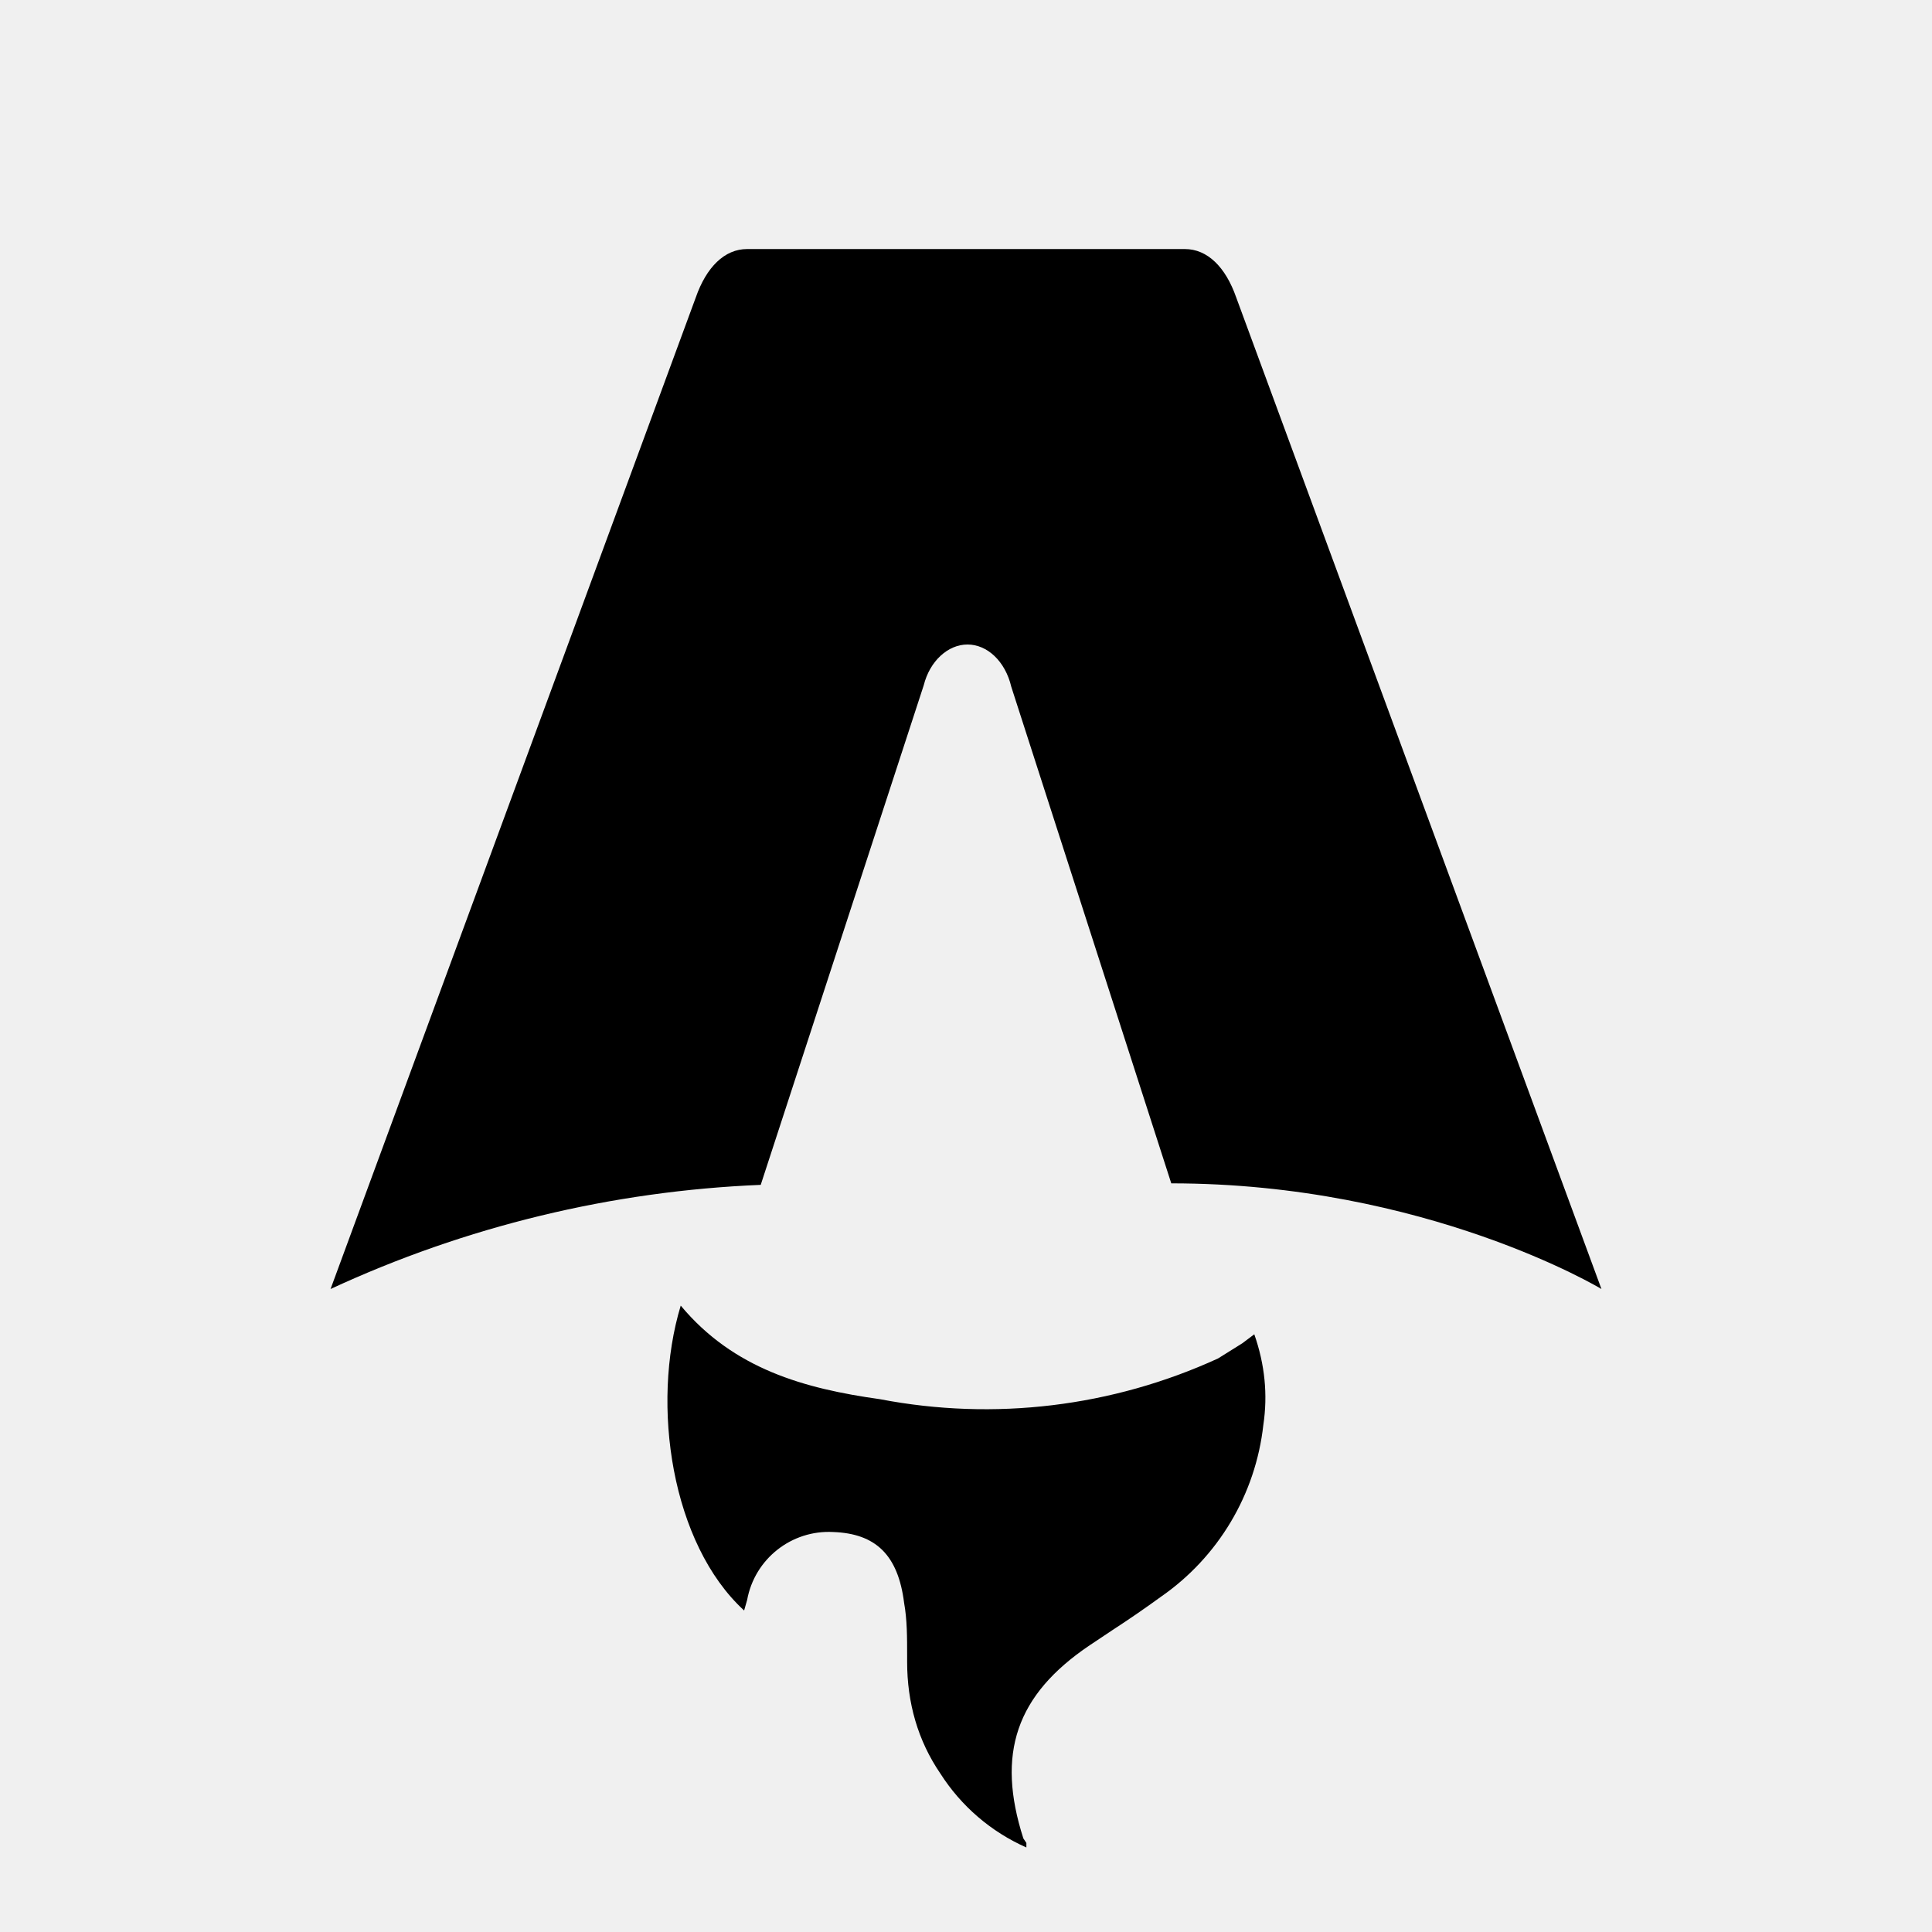
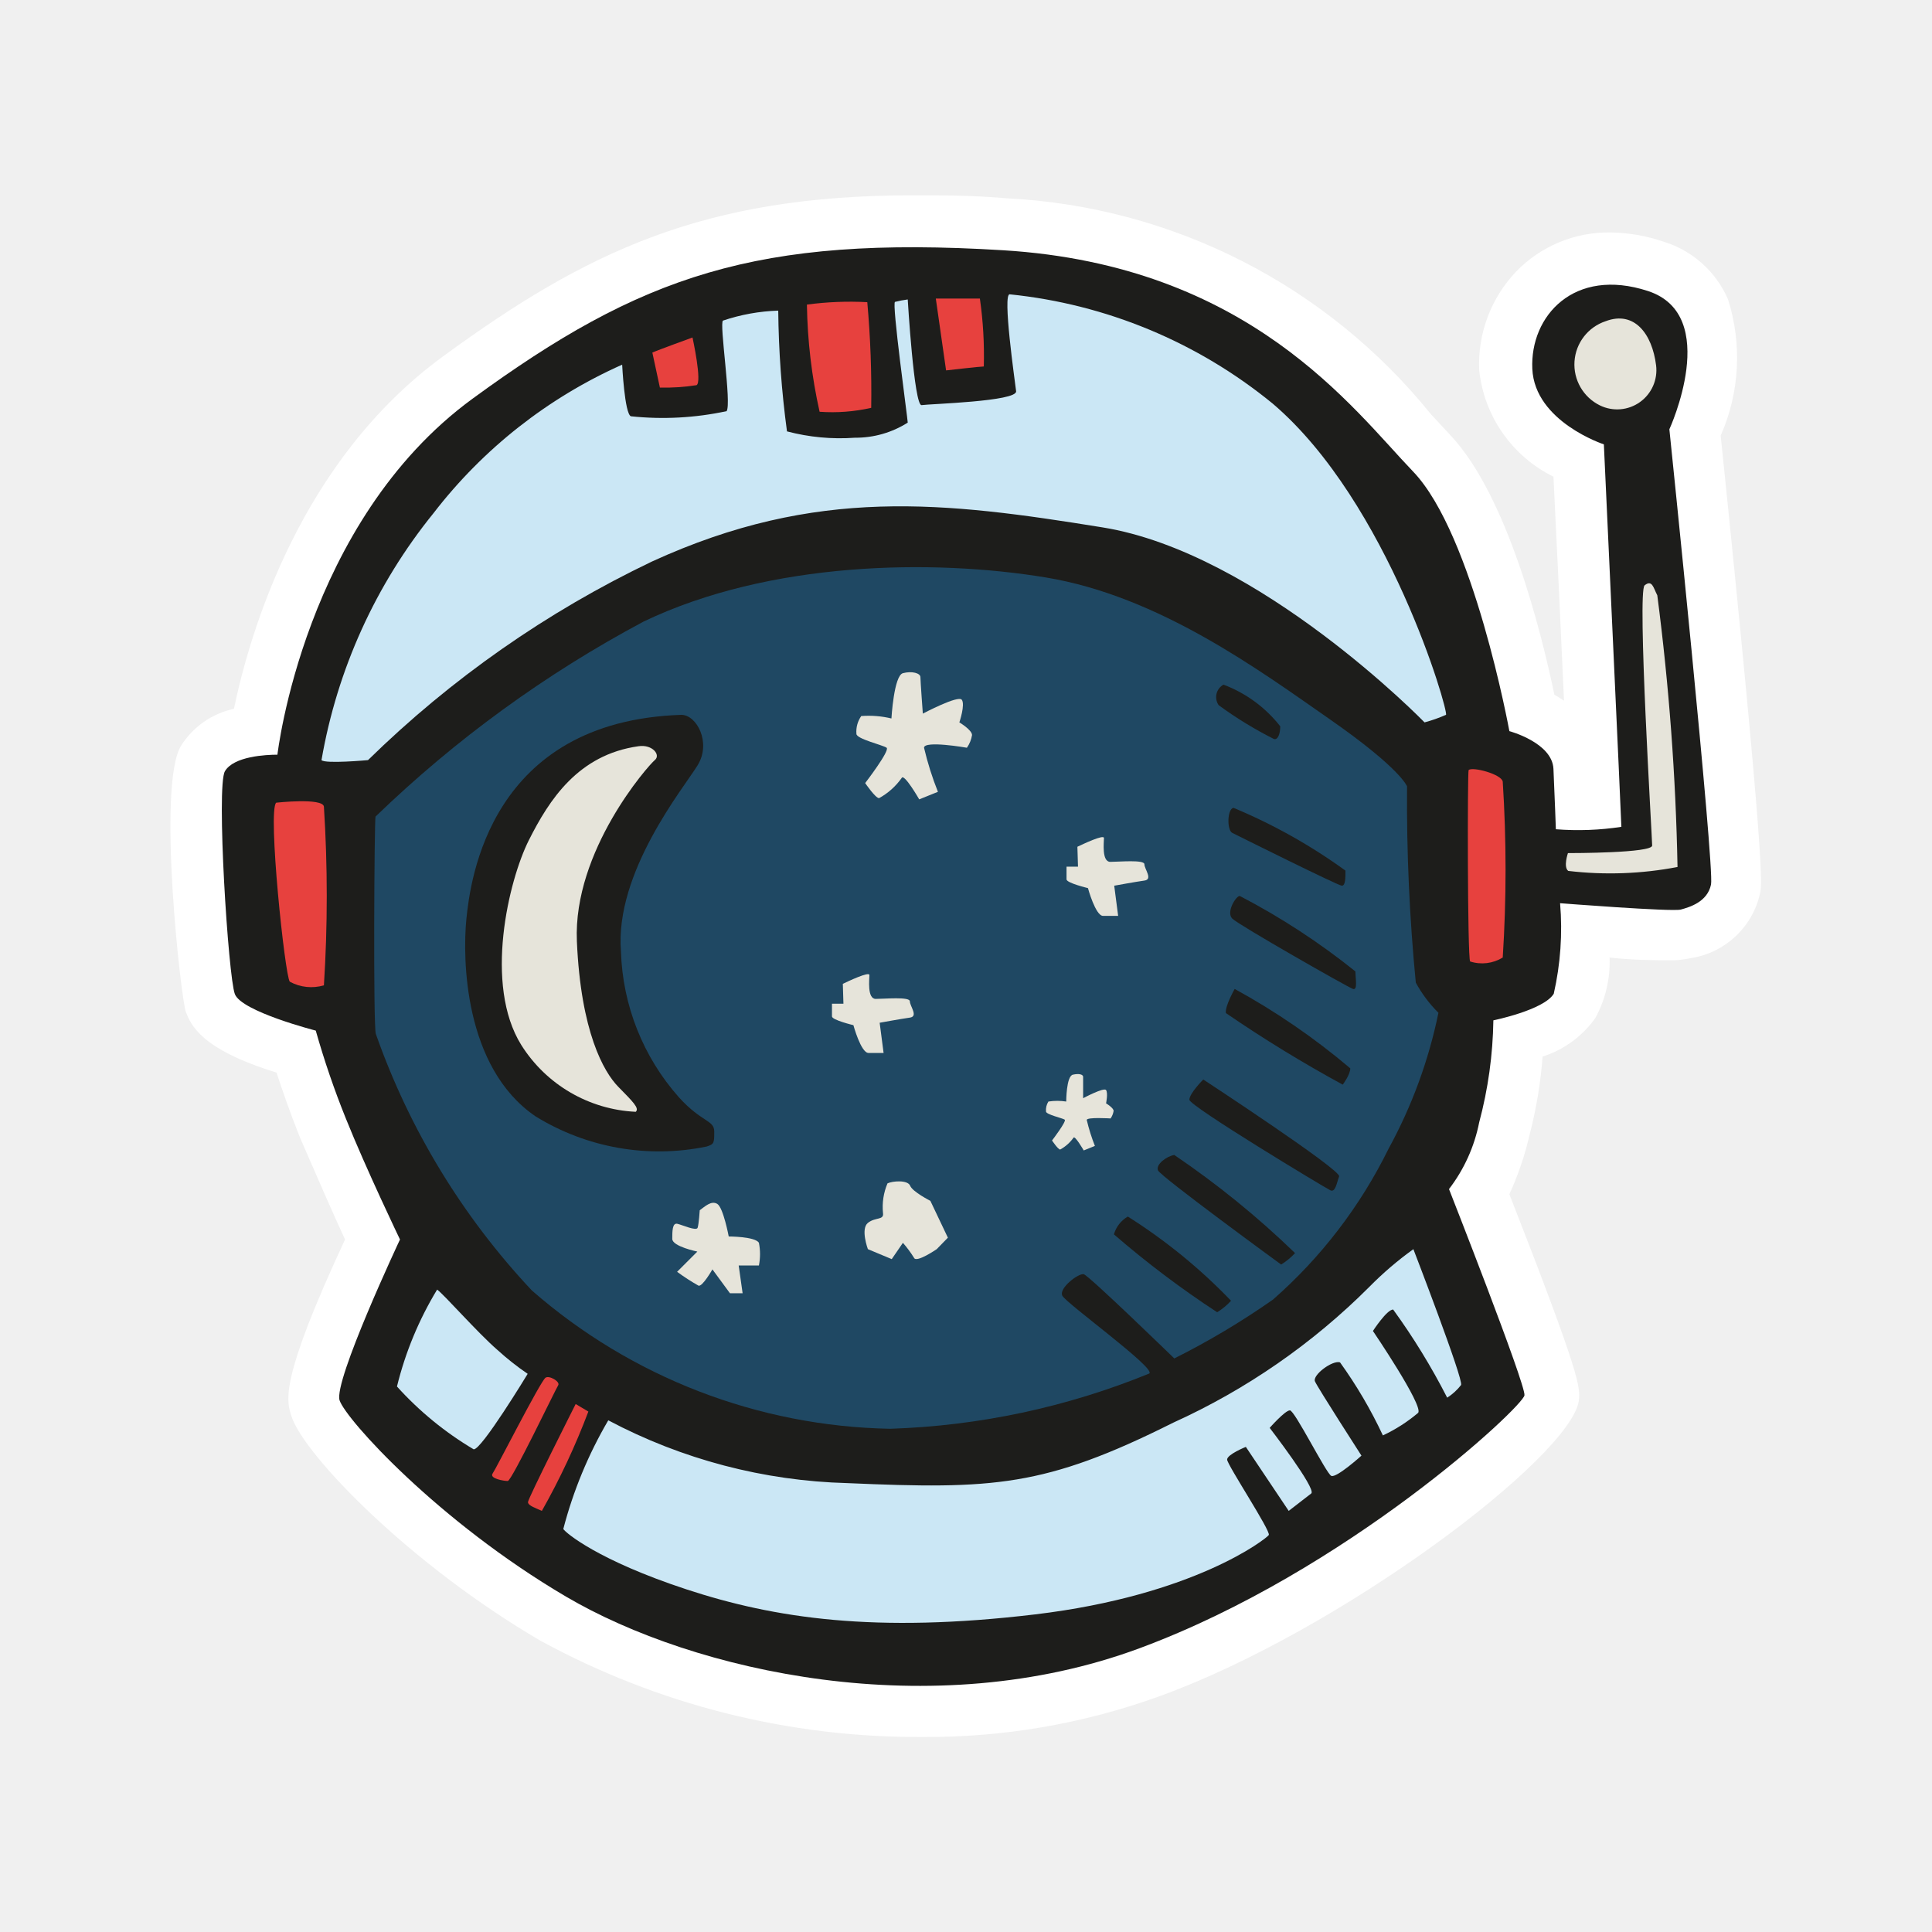
- <svg xmlns="http://www.w3.org/2000/svg" fill="none" viewBox="0 0 128 128">
-   <path d="M50.4 78.5a75.1 75.1 0 0 0-28.5 6.9l24.2-65.7c.7-2 1.9-3.2 3.4-3.2h29c1.5 0 2.7 1.2 3.4 3.2l24.2 65.7s-11.6-7-28.5-7L67 45.5c-.4-1.7-1.6-2.8-2.9-2.8-1.3 0-2.5 1.1-2.9 2.7L50.4 78.5Zm-1.1 28.2Zm-4.2-20.2c-2 6.6-.6 15.8 4.2 20.2a17.5 17.5 0 0 1 .2-.7 5.5 5.5 0 0 1 5.7-4.5c2.8.1 4.3 1.5 4.7 4.7.2 1.1.2 2.3.2 3.5v.4c0 2.7.7 5.2 2.2 7.4a13 13 0 0 0 5.7 4.9v-.3l-.2-.3c-1.8-5.6-.5-9.5 4.4-12.8l1.5-1a73 73 0 0 0 3.2-2.2 16 16 0 0 0 6.8-11.4c.3-2 .1-4-.6-6l-.8.6-1.6 1a37 37 0 0 1-22.4 2.7c-5-.7-9.7-2-13.2-6.2Z" />
-   <style>
-         path { fill: #000; }
-         @media (prefers-color-scheme: dark) {
-             path { fill: #FFF; }
-         }
-     </style>
+ <svg xmlns="http://www.w3.org/2000/svg" id="Layer_1" data-name="Layer 1" width="64" height="64" viewBox="0 0 64 64">
+   <defs>
+     <style>.cls-1{fill:#fff;}.cls-2{fill:#1d1d1b;}.cls-3{fill:#e7413e;}.cls-4{fill:#e6e4da;}.cls-5{fill:#cbe7f5;}.cls-6{fill:#1f4863;}</style>
+   </defs>
+   <g id="astronaut-helmet">
+     <path class="cls-1" d="M30.53,57.54a26.12,26.12,0,0,1-12.61-3.18c-4.31-2.51-7.83-6.14-8.26-7.43-.18-.54-.4-1.21,1.77-5.87-.39-.84-1-2.24-1.49-3.37-.34-.85-.6-1.61-.78-2.16-2.55-.78-2.84-1.61-3-2S5.19,26,6,24.7a2.75,2.75,0,0,1,1.75-1.22c.53-2.55,2.19-8.21,6.92-11.67s8.62-5.34,15.57-5.34c1,0,2,0,3.12.1A19.29,19.29,0,0,1,47.4,13.72l.65.7c1.88,2,3,6.48,3.44,8.59l.32.2c-.1-2.24-.23-5-.35-7.42A4.45,4.45,0,0,1,49,12.26,4.45,4.45,0,0,1,50.22,9a4.26,4.26,0,0,1,3.13-1.3A5.7,5.7,0,0,1,55.09,8a3.42,3.42,0,0,1,2.15,1.91A6.38,6.38,0,0,1,57,14.43c1.48,14.35,1.37,14.87,1.3,15.18A2.78,2.78,0,0,1,56,31.74a2.7,2.7,0,0,1-.68.07c-.44,0-1.23,0-2-.09a3.89,3.89,0,0,1-.47,2A3.41,3.41,0,0,1,51.1,35a14.62,14.62,0,0,1-.43,2.59A10.23,10.23,0,0,1,50,39.56c2.38,6.08,2.35,6.39,2.3,6.85C52,48.28,44.45,54,38.41,56.19A22.65,22.65,0,0,1,30.53,57.54Z" />
+     <path class="cls-2" d="M9.19,25s.88-7.71,6.46-11.79,9.42-5.42,17.58-4.92,11.58,5.25,13.58,7.33S50,24.22,50,24.22s1.42.38,1.46,1.25.08,2,.08,2a9.44,9.44,0,0,0,2.17-.08c0-.17-.58-12.67-.58-12.67s-2.29-.75-2.37-2.5,1.38-3.38,3.83-2.58.71,4.58.71,4.58,1.5,14.5,1.38,15.08-.71.75-1,.83-4-.21-4-.21a9.81,9.81,0,0,1-.21,3c-.33.54-2,.88-2,.88A13.9,13.9,0,0,1,49,37.18a5.32,5.32,0,0,1-1,2.21s2.54,6.46,2.5,6.83-5.87,5.83-12.75,8.38-14.75.79-19-1.71-7.29-5.87-7.5-6.5,2-5.33,2-5.33-1.12-2.33-1.79-4a28.51,28.51,0,0,1-1-2.92S8,33.51,7.78,32.93s-.62-6.88-.33-7.38S8.82,25,9.19,25Z" />
+     <path class="cls-3" d="M9.15,26.59s1.54-.17,1.58.13a46.49,46.49,0,0,1,0,5.92,1.48,1.48,0,0,1-1.13-.12C9.44,32.34,8.86,26.84,9.15,26.59Z" />
+     <path class="cls-3" d="M48.65,25.51c.12-.12,1.08.13,1.13.38a45.42,45.42,0,0,1,0,5.83,1.3,1.3,0,0,1-1.08.13C48.61,31.72,48.61,25.55,48.65,25.51Z" />
+     <path class="cls-4" d="M53.19,10.64c.95-.36,1.54.42,1.67,1.46A1.3,1.3,0,0,1,53,13.43,1.51,1.51,0,0,1,53.19,10.64Z" />
+     <path class="cls-4" d="M51.94,28.26c.13,0,2.79,0,2.79-.25s-.5-8.42-.25-8.62.29.08.42.33a81.73,81.73,0,0,1,.67,9,11.81,11.81,0,0,1-3.62.13C51.78,28.72,51.94,28.26,51.94,28.26Z" />
+     <path class="cls-5" d="M12.19,25.18s-1.42.13-1.54,0A17.8,17.8,0,0,1,14.36,17a16.22,16.22,0,0,1,6.25-4.92s.08,1.63.29,1.71a10.07,10.07,0,0,0,3.17-.17c.17-.25-.25-2.92-.12-3a6.35,6.35,0,0,1,1.83-.33,32.37,32.37,0,0,0,.29,4,6.86,6.86,0,0,0,2.25.21A3.22,3.22,0,0,0,30.07,14c0-.12-.54-4-.42-4a3.49,3.49,0,0,1,.42-.08s.21,3.54.46,3.5,3.17-.12,3.13-.46-.46-3.25-.21-3.21a16.38,16.38,0,0,1,8.71,3.62C46,16.64,48,23.59,47.9,23.68a5,5,0,0,1-.71.25s-5.46-5.62-10.67-6.46-9.46-1.37-14.92,1.13A35,35,0,0,0,12.19,25.18Z" />
+     <path class="cls-3" d="M21.61,11.68c.17-.08,1.33-.5,1.33-.5s.33,1.5.13,1.58a7,7,0,0,1-1.21.08Z" />
+     <path class="cls-3" d="M26.73,10.09a10.72,10.72,0,0,1,2-.08,33.54,33.54,0,0,1,.13,3.5,5.81,5.81,0,0,1-1.71.13A17.46,17.46,0,0,1,26.73,10.09Z" />
+     <path class="cls-3" d="M31,9.89c.17,0,1.46,0,1.46,0a13.34,13.34,0,0,1,.13,2.25c-.12,0-1.25.13-1.25.13Z" />
+     <path class="cls-6" d="M12.44,27.05a39.54,39.54,0,0,1,8.88-6.46c4.17-2,9.58-2.08,13.33-1.46s7.08,3.08,9.42,4.71,2.54,2.21,2.54,2.21a62.38,62.38,0,0,0,.29,6.5,4.29,4.29,0,0,0,.75,1A16.13,16.13,0,0,1,46,38.05a16.08,16.08,0,0,1-3.83,5A25.87,25.87,0,0,1,38.9,45s-2.83-2.75-3-2.79-.83.46-.71.71,3.13,2.42,2.88,2.58a24.82,24.82,0,0,1-8.58,1.83,18.55,18.55,0,0,1-11.87-4.58,24.08,24.08,0,0,1-5.17-8.5C12.36,34,12.4,27.14,12.44,27.05Z" />
+     <path class="cls-2" d="M22.57,23.68c.51,0,1,.92.54,1.67s-2.75,3.54-2.54,6.17a7.63,7.63,0,0,0,1.92,4.83c.75.83,1.17.75,1.17,1.13s0,.42-.25.5a7.79,7.79,0,0,1-5.67-1c-2.38-1.62-2.42-5.25-2.29-6.54S16.23,23.89,22.57,23.68Z" />
+     <path class="cls-4" d="M21.15,24.72c.46-.07.75.29.54.46s-2.71,3-2.58,6S20,35.51,20.48,36s.71.71.58.83a4.74,4.74,0,0,1-3.79-2.21c-1.25-2-.42-5.46.25-6.79S19.15,25,21.15,24.72Z" />
+     <path class="cls-2" d="M40.53,22.68a4.32,4.32,0,0,1,1.88,1.38c0,.25-.08.46-.21.42a12.82,12.82,0,0,1-1.83-1.12A.47.47,0,0,1,40.53,22.68Z" />
+     <path class="cls-2" d="M40.86,26.76a18.35,18.35,0,0,1,3.71,2.08c0,.25,0,.5-.12.5S41,27.68,40.82,27.59,40.65,26.8,40.86,26.76Z" />
+     <path class="cls-2" d="M41.07,29.68a23.29,23.29,0,0,1,3.83,2.5c0,.25.08.63-.08.58s-3.79-2.12-4-2.33S40.94,29.68,41.07,29.68Z" />
+     <path class="cls-2" d="M40.9,32.76a23,23,0,0,1,3.83,2.63c0,.21-.25.54-.25.54a44.18,44.18,0,0,1-3.87-2.37C40.57,33.34,40.9,32.76,40.9,32.76Z" />
+     <path class="cls-2" d="M39.86,35.76s4.58,3,4.5,3.21-.12.54-.29.46-4.67-2.79-4.67-3S39.86,35.76,39.86,35.76Z" />
+     <path class="cls-2" d="M38.9,38.26a29.79,29.79,0,0,1,4,3.25,2.2,2.2,0,0,1-.46.38s-4-2.92-4.08-3.12S38.65,38.3,38.9,38.26Z" />
+     <path class="cls-2" d="M37.36,40.3a18.21,18.21,0,0,1,3.42,2.79,2.2,2.2,0,0,1-.46.38,32,32,0,0,1-3.42-2.58A1,1,0,0,1,37.36,40.3Z" />
+     <path class="cls-4" d="M28.53,23.72a3.23,3.23,0,0,1,1,.08s.08-1.42.38-1.5.58,0,.58.13.08,1.21.08,1.21,1.17-.62,1.29-.46-.08.75-.08.75.42.25.42.42a1,1,0,0,1-.17.42s-1.42-.25-1.42,0a10.26,10.26,0,0,0,.46,1.46l-.62.25s-.5-.87-.58-.71a2.23,2.23,0,0,1-.75.67c-.12,0-.46-.5-.46-.5s.83-1.08.71-1.17-1-.29-1-.46A.9.9,0,0,1,28.53,23.72Z" />
+     <path class="cls-4" d="M34.73,36.49a1.91,1.91,0,0,1,.59,0s0-.84.22-.89.34,0,.34.07,0,.71,0,.71.69-.37.76-.27,0,.44,0,.44.25.15.25.25a.61.61,0,0,1-.1.25S36,37,36,37.1a6.07,6.07,0,0,0,.27.86l-.37.15s-.3-.52-.34-.42a1.32,1.32,0,0,1-.44.39c-.07,0-.27-.3-.27-.3s.49-.64.42-.69-.62-.17-.62-.27A.53.53,0,0,1,34.73,36.49Z" />
+     <path class="cls-4" d="M23.18,40.09c.17-.12.38-.33.58-.21s.38,1.08.38,1.08.88,0,1,.21a1.92,1.92,0,0,1,0,.75l-.67,0,.13.92-.42,0-.58-.79s-.33.58-.46.54a7.12,7.12,0,0,1-.71-.46l.67-.67s-.83-.17-.83-.42,0-.54.17-.5.63.25.67.13S23.18,40.09,23.18,40.09Z" />
+     <path class="cls-4" d="M27.92,32.59c.17-.08.88-.42.88-.29s-.08.79.21.79,1.13-.08,1.13.08.29.5,0,.54-1,.17-1,.17l.13,1h-.5c-.25,0-.5-.92-.5-.92s-.71-.17-.71-.29,0-.42,0-.42l.38,0Z" />
+     <path class="cls-4" d="M35.69,28.05c.17-.08.88-.42.88-.29s-.08.79.21.79,1.13-.08,1.13.08.29.5,0,.54-1,.17-1,.17l.13,1h-.5c-.25,0-.5-.92-.5-.92s-.71-.17-.71-.29,0-.42,0-.42l.38,0Z" />
+     <path class="cls-4" d="M29.4,39.2c.17-.08.67-.12.75.08s.67.5.67.5L31.4,41l-.37.38s-.67.46-.75.29a3.72,3.72,0,0,0-.37-.5l-.37.54-.79-.33s-.25-.67,0-.87.54-.08.5-.33A2,2,0,0,1,29.4,39.2Z" />
+     <path class="cls-5" d="M14.48,42.72c.22.15,1.33,1.42,2,2a9.09,9.09,0,0,0,1,.79s-1.54,2.54-1.79,2.5a10.93,10.93,0,0,1-2.54-2.08A11.44,11.44,0,0,1,14.48,42.72Z" />
+     <path class="cls-3" d="M18.07,45.64c.12-.09.5.13.42.25s-1.54,3.17-1.67,3.17-.62-.08-.5-.25S17.9,45.76,18.07,45.64Z" />
+     <path class="cls-3" d="M19.07,46.51l.42.25a23.68,23.68,0,0,1-1.54,3.29c-.17-.08-.46-.17-.46-.29S19.07,46.51,19.07,46.51Z" />
+     <path class="cls-5" d="M20.15,47.05a17.92,17.92,0,0,0,7.92,2.08c4.83.21,6.54.13,10.79-2a22.05,22.05,0,0,0,6.5-4.5,11.37,11.37,0,0,1,1.46-1.25s1.67,4.33,1.58,4.5a1.83,1.83,0,0,1-.46.42,22,22,0,0,0-1.79-2.92c-.21,0-.67.71-.67.71s1.67,2.46,1.5,2.71a5.24,5.24,0,0,1-1.17.75,15.06,15.06,0,0,0-1.42-2.42c-.25-.08-.92.42-.83.63s1.54,2.46,1.54,2.46-.83.75-1,.67-1.21-2.17-1.37-2.17-.67.58-.67.58,1.54,2,1.38,2.17l-.75.58-1.42-2.12s-.62.25-.62.42,1.46,2.38,1.38,2.5-2.46,2-7.75,2.63-8.62.13-11.54-.83-4-1.87-4.08-2A14.17,14.17,0,0,1,20.15,47.05Z" />
+   </g>
</svg>
